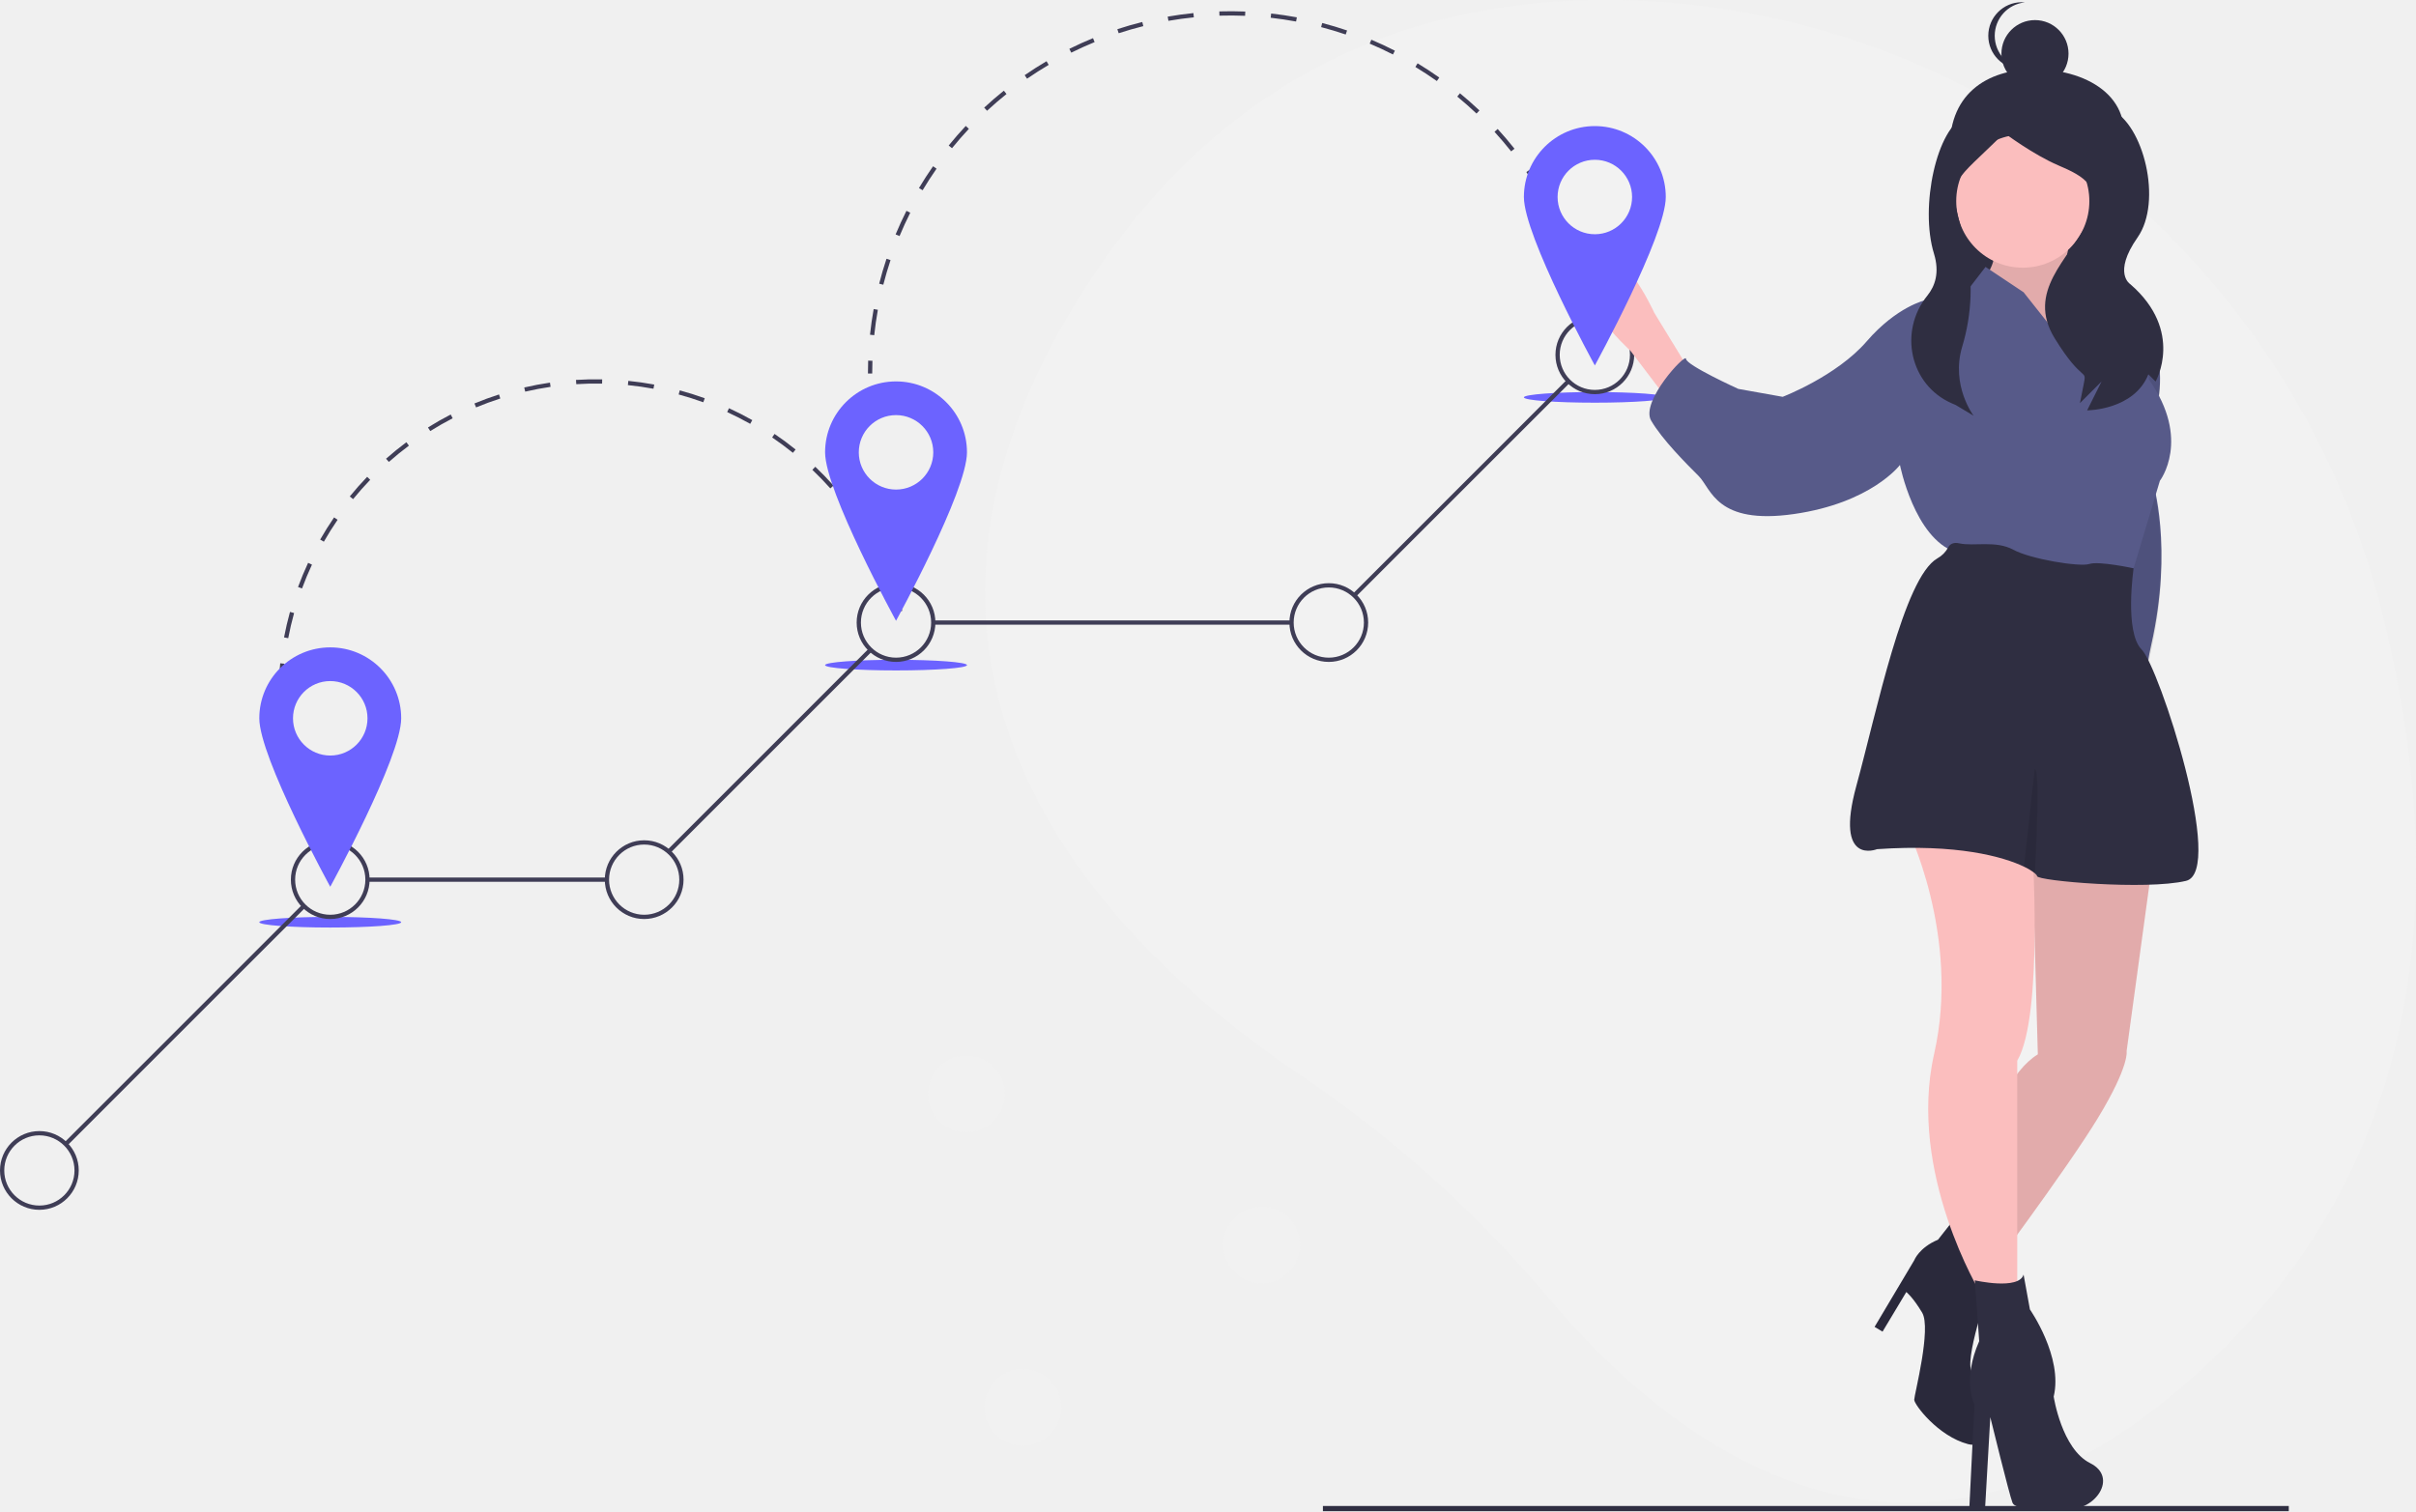
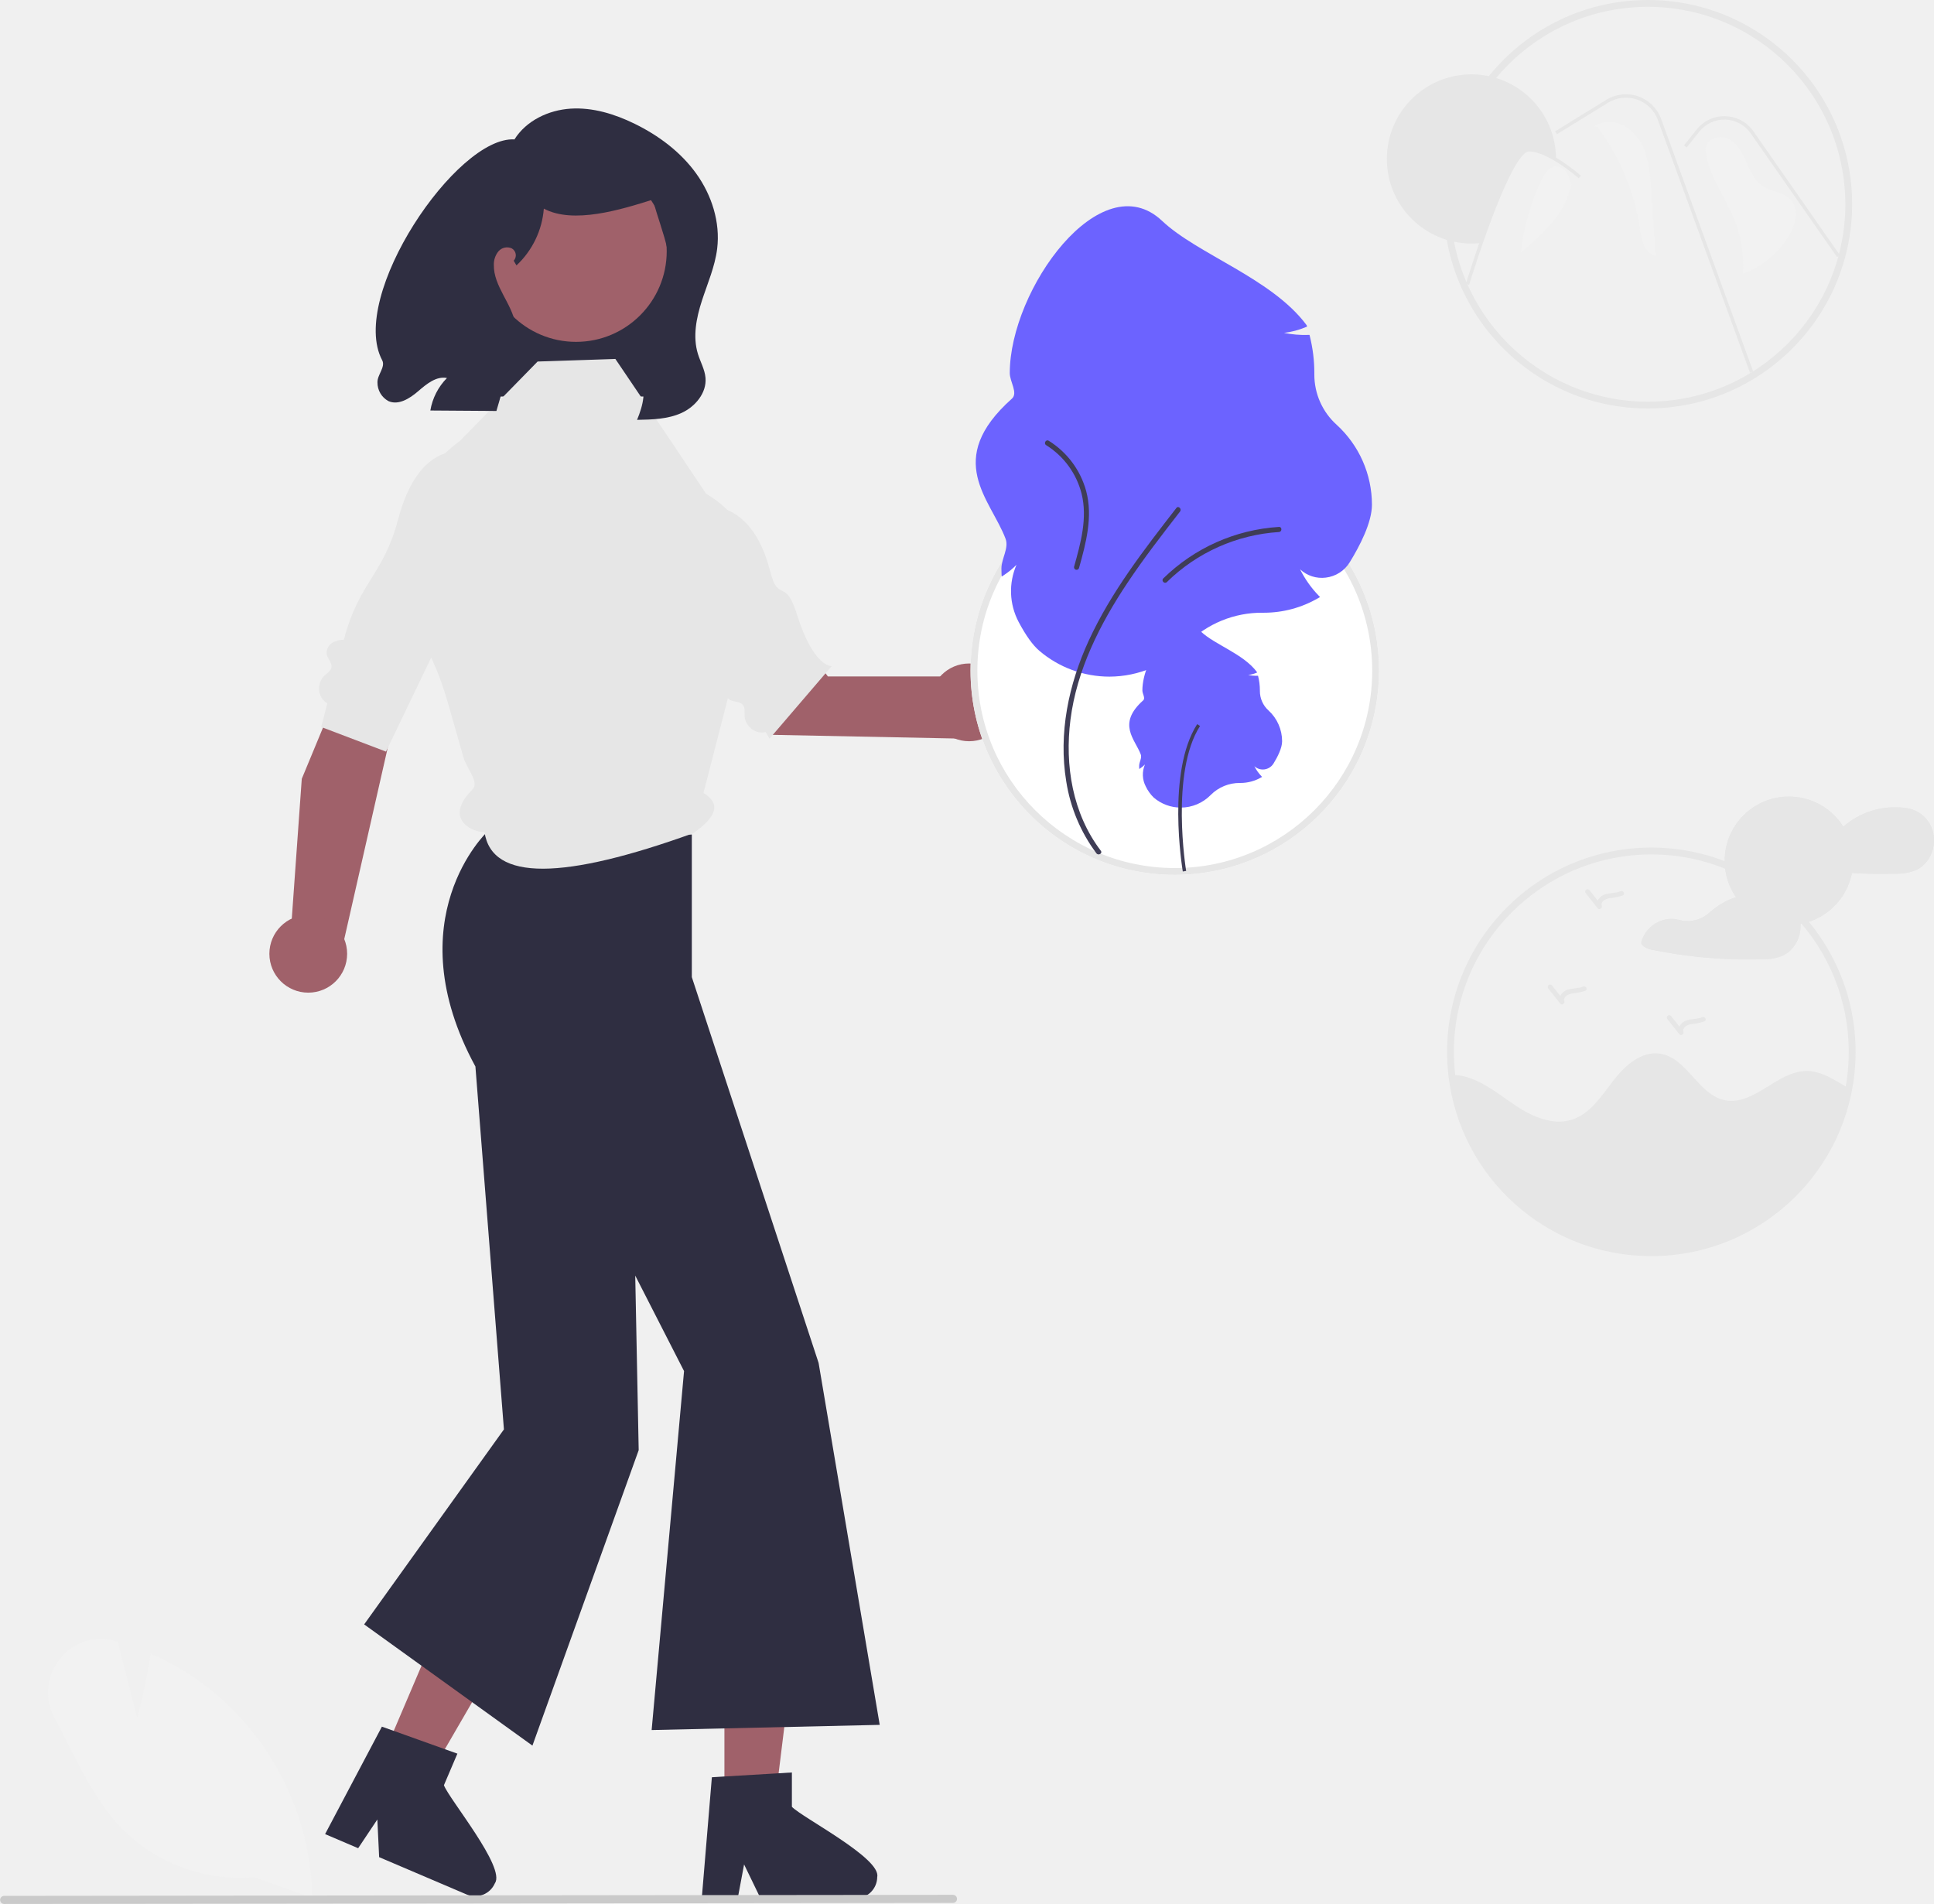
- <svg xmlns="http://www.w3.org/2000/svg" id="fd01fc53-8d1b-486a-a481-e11f41af06c1" data-name="Layer 1" width="1134.447" height="709.784" viewBox="0 0 1134.447 709.784">
-   <path d="M1151.038,381.836c-41.627-163.686-185.461-281.845-354.29-286.584C707.493,92.747,613.571,122.349,545.189,225.937c-122.24,185.175,7.512,313.137,97.971,373.941A566.027,566.027,0,0,1,760.156,705.034c61.102,72.508,178.649,162.609,318.643,21.434C1180.266,624.144,1178.766,490.867,1151.038,381.836Z" transform="translate(-32.77655 -95.10809)" fill="#f2f2f2" />
-   <path d="M189.016,505.934c-1.122-1.661-2.224-3.366-3.277-5.068l1.701-1.053c1.039,1.681,2.127,3.363,3.233,5.002Z" transform="translate(-32.77655 -95.10809)" fill="#3f3d56" />
-   <path d="M179.709,490.147c-1.855-3.641-3.579-7.401-5.124-11.178l1.851-.758c1.525,3.726,3.226,7.437,5.056,11.028ZM170.405,467.404c-1.227-3.894-2.306-7.888-3.207-11.871l1.951-.441c.888,3.93,1.952,7.87,3.163,11.71Zm-5.418-23.966c-.567-4.036-.973-8.152-1.208-12.234l1.997-.115c.231,4.028.633,8.089,1.192,12.071Zm.583-24.48-1.999-.047c.096-4.088.362-8.215.789-12.266l1.989.21C165.927,410.853,165.665,414.924,165.57,418.958Zm2.547-24.1-1.965-.373c.762-4.011,1.701-8.039,2.791-11.972l1.928.534C169.795,386.928,168.868,390.901,168.117,394.858Zm6.478-23.353-1.876-.692c1.414-3.831,3.007-7.651,4.735-11.354l1.812.846C177.561,363.958,175.989,367.726,174.594,371.505Zm273.904-6.182c-1.563-3.708-3.303-7.398-5.171-10.971l1.772-.927c1.894,3.621,3.657,7.362,5.242,11.12ZM184.848,349.529l-1.736-.992c2.025-3.543,4.225-7.047,6.538-10.417L191.298,339.252C189.016,342.576,186.846,346.034,184.848,349.529Zm252.42-5.684c-2.154-3.402-4.477-6.757-6.904-9.973l1.597-1.205c2.46,3.259,4.814,6.66,6.997,10.108ZM198.571,329.541l-1.551-1.264c2.58-3.166,5.322-6.262,8.152-9.205l1.441,1.386C203.822,323.361,201.116,326.417,198.571,329.541Zm224.095-5.042c-2.683-3.007-5.522-5.938-8.441-8.714l1.378-1.449c2.958,2.813,5.836,5.784,8.555,8.831ZM215.372,312.064l-1.323-1.499c3.06-2.701,6.271-5.309,9.542-7.751l1.196,1.603C221.559,306.826,218.391,309.399,215.372,312.064Zm189.728-4.273c-3.137-2.528-6.418-4.958-9.75-7.219l1.123-1.655c3.378,2.293,6.703,4.754,9.882,7.317ZM234.795,297.568l-1.061-1.695c3.463-2.166,7.056-4.212,10.679-6.083l.917,1.777C241.756,293.413,238.211,295.432,234.795,297.568Zm150.244-3.391c-3.514-1.983-7.148-3.841-10.803-5.522l.836-1.817c3.705,1.705,7.389,3.588,10.95,5.597ZM256.323,286.458l-.768-1.847c3.769-1.565,7.648-2.992,11.531-4.239l.611,1.904C263.868,283.507,260.041,284.914,256.323,286.458Zm106.688-2.413c-3.785-1.374-7.677-2.606-11.566-3.663l.524-1.93c3.942,1.07,7.887,2.319,11.725,3.712Zm-83.624-4.995-.451-1.948c3.972-.921,8.036-1.687,12.08-2.278l.289,1.979C287.317,277.387,283.307,278.143,279.388,279.051Zm60.227-1.358c-3.953-.729-7.994-1.302-12.009-1.703l.199-1.99c4.07.407,8.166.988,12.172,1.727Zm-36.248-2.146-.126-1.996c4.068-.257,8.215-.348,12.291-.274l-.036,2C311.472,275.202,307.382,275.293,303.368,275.546Z" transform="translate(-32.77655 -95.10809)" fill="#3f3d56" />
-   <path d="M454.522,382.532c-.536-1.903-1.118-3.822-1.73-5.702l1.901-.62c.621,1.906,1.211,3.851,1.754,5.78Z" transform="translate(-32.77655 -95.10809)" fill="#3f3d56" />
-   <path d="M442.327,270.531h-2c0-2.001.035-4.032.105-6.035l1.999.069C442.362,266.546,442.327,268.553,442.327,270.531Z" transform="translate(-32.77655 -95.10809)" fill="#3f3d56" />
-   <path d="M443.279,252.539l-1.989-.212c.429-4.028,1.008-8.088,1.723-12.069l1.969.354C444.275,244.545,443.702,248.559,443.279,252.539Zm4.258-23.701-1.938-.494c1.001-3.925,2.158-7.861,3.438-11.698l1.897.633C449.669,221.071,448.526,224.959,447.536,228.838ZM766.499,207.737c-1.495-3.711-3.145-7.415-4.902-11.005l1.797-.879c1.778,3.634,3.447,7.381,4.961,11.137Zm-311.337-1.753-1.847-.769c1.555-3.737,3.268-7.468,5.091-11.089l1.786.899C458.391,198.605,456.698,202.291,455.162,205.984ZM755.915,186.106c-2.011-3.456-4.173-6.885-6.428-10.192l1.652-1.127c2.282,3.346,4.47,6.816,6.504,10.313Zm-289.918-1.647L464.28,183.434c2.073-3.473,4.302-6.919,6.624-10.243l1.64,1.146C470.248,177.621,468.046,181.027,465.997,184.459Zm276.35-18.252c-2.487-3.139-5.116-6.226-7.814-9.174l1.475-1.351c2.73,2.983,5.392,6.106,7.908,9.282ZM479.796,164.709l-1.554-1.26c2.551-3.146,5.247-6.239,8.013-9.192l1.46,1.367C484.982,158.543,482.317,161.6,479.796,164.709Zm246.288-16.27c-2.907-2.753-5.948-5.435-9.04-7.971l1.268-1.546c3.129,2.566,6.206,5.28,9.147,8.065Zm-229.823-1.312-1.359-1.468c2.97-2.75,6.077-5.428,9.235-7.959l1.251,1.561C502.266,141.763,499.195,144.41,496.261,147.127Zm211.198-13.966c-3.268-2.312-6.659-4.533-10.082-6.604l1.035-1.711c3.463,2.095,6.896,4.343,10.201,6.682Zm-192.409-1.096-1.137-1.646c3.33-2.299,6.785-4.506,10.271-6.562l1.016,1.723C521.756,127.612,518.341,129.794,515.05,132.065Zm171.797-11.372c-3.565-1.821-7.24-3.534-10.924-5.092l.779-1.842c3.728,1.576,7.446,3.31,11.055,5.153Zm-151.06-.853-.89-1.791c3.623-1.799,7.357-3.489,11.1-5.022l.759,1.851C543.059,116.394,539.368,118.063,535.788,119.841Zm128.873-8.531c-3.783-1.288-7.667-2.455-11.543-3.468l.506-1.935c3.923,1.025,7.854,2.206,11.682,3.509Zm-106.609-.592-.623-1.9c3.844-1.26,7.785-2.396,11.715-3.377l.484,1.94C565.745,108.351,561.85,109.473,558.052,110.718Zm83.306-5.501c-3.933-.73-7.942-1.326-11.918-1.772l.223-1.987c4.023.452,8.081,1.055,12.061,1.793Zm-59.942-.329-.343-1.971c3.984-.694,8.047-1.252,12.078-1.66l.201,1.99C589.369,103.65,585.353,104.202,581.416,104.888Zm36.009-2.36c-4.005-.163-8.076-.184-12.051-.065l-.061-1.999c4.022-.12,8.141-.099,12.193.066Z" transform="translate(-32.77655 -95.10809)" fill="#3f3d56" />
-   <path d="M772.35,224.899c-.535-1.903-1.113-3.825-1.717-5.712l1.904-.609c.611,1.909,1.196,3.854,1.738,5.779Z" transform="translate(-32.77655 -95.10809)" fill="#3f3d56" />
-   <ellipse cx="155.07" cy="433.15" rx="33.312" ry="2.498" fill="#6c63ff" />
-   <ellipse cx="420.737" cy="312.393" rx="33.312" ry="2.498" fill="#6c63ff" />
-   <ellipse cx="748.864" cy="186.638" rx="33.312" ry="2.498" fill="#6c63ff" />
-   <rect x="648.233" y="323.336" width="141.662" height="2" transform="translate(-51.508 508.3426) rotate(-45)" fill="#3f3d56" />
-   <rect x="438.226" y="291.405" width="168.228" height="2" fill="#3f3d56" />
-   <rect x="327.427" y="446.901" width="133.065" height="2" transform="translate(-234.1019 314.6503) rotate(-45)" fill="#3f3d56" />
-   <rect x="172.559" y="412.163" width="112.43" height="2" fill="#3f3d56" />
-   <rect x="40.619" y="575.499" width="157.999" height="2" transform="translate(-405.387 158.3279) rotate(-45)" fill="#3f3d56" />
-   <path d="M187.847,526.76A18.489,18.489,0,1,1,206.336,508.271,18.51,18.51,0,0,1,187.847,526.76Zm0-34.979A16.489,16.489,0,1,0,204.336,508.271,16.508,16.508,0,0,0,187.847,491.782Z" transform="translate(-32.77655 -95.10809)" fill="#3f3d56" />
-   <path d="M335.254,526.76A18.489,18.489,0,1,1,353.743,508.271,18.51,18.51,0,0,1,335.254,526.76Zm0-34.979A16.489,16.489,0,1,0,351.743,508.271,16.508,16.508,0,0,0,335.254,491.782Z" transform="translate(-32.77655 -95.10809)" fill="#3f3d56" />
-   <path d="M453.513,406.002a18.489,18.489,0,1,1,18.489-18.489A18.51,18.51,0,0,1,453.513,406.002Zm0-34.978a16.489,16.489,0,1,0,16.489,16.489A16.508,16.508,0,0,0,453.513,371.024Z" transform="translate(-32.77655 -95.10809)" fill="#3f3d56" />
-   <path d="M656.719,406.002a18.489,18.489,0,1,1,18.489-18.489A18.51,18.51,0,0,1,656.719,406.002Zm0-34.978a16.489,16.489,0,1,0,16.489,16.489A16.507,16.507,0,0,0,656.719,371.024Z" transform="translate(-32.77655 -95.10809)" fill="#3f3d56" />
-   <path d="M781.641,280.248a18.489,18.489,0,1,1,18.489-18.489A18.51,18.51,0,0,1,781.641,280.248Zm0-34.978a16.489,16.489,0,1,0,16.489,16.489A16.508,16.508,0,0,0,781.641,245.27Z" transform="translate(-32.77655 -95.10809)" fill="#3f3d56" />
-   <path d="M51.266,663.341a18.489,18.489,0,1,1,18.489-18.489A18.51,18.51,0,0,1,51.266,663.341Zm0-34.979a16.489,16.489,0,1,0,16.489,16.489A16.508,16.508,0,0,0,51.266,628.363Z" transform="translate(-32.77655 -95.10809)" fill="#3f3d56" />
-   <path d="M187.847,399.173a33.312,33.312,0,0,0-33.312,33.312c0,18.398,33.312,79.117,33.312,79.117s33.312-60.719,33.312-79.117A33.312,33.312,0,0,0,187.847,399.173Zm0,50.801a17.489,17.489,0,1,1,17.489-17.489A17.489,17.489,0,0,1,187.847,449.974Z" transform="translate(-32.77655 -95.10809)" fill="#6c63ff" />
-   <path d="M453.513,274.251A33.312,33.312,0,0,0,420.201,307.564c0,18.398,33.312,79.117,33.312,79.117s33.312-60.719,33.312-79.117A33.312,33.312,0,0,0,453.513,274.251Zm0,50.801a17.489,17.489,0,1,1,17.489-17.489A17.489,17.489,0,0,1,453.513,325.053Z" transform="translate(-32.77655 -95.10809)" fill="#6c63ff" />
-   <rect x="621.177" y="707.341" width="453.535" height="2.443" fill="#2f2e41" />
-   <path d="M1028.209,167.54c-7.051,20.876-17.862,39.897-39.897,39.897s-38.655-17.897-39.897-39.897c-1.586-28.111,17.354-40.013,39.897-39.897C1014.943,127.781,1036.577,142.766,1028.209,167.54Z" transform="translate(-32.77655 -95.10809)" fill="#2f2e41" />
-   <rect x="915.64" y="69.282" width="78.743" height="99.741" fill="#2f2e41" />
-   <path d="M1029.472,238.698h6.698s16.372,20.837,8.93,49.116-1.488,33.488-1.488,33.488,9.688,30.624-.73,76.763,9.661,58.678,9.661,58.678l-18.604-37.209-10.418-98.232Z" transform="translate(-32.77655 -95.10809)" fill="#575a89" />
-   <path d="M1029.472,241.146h6.698s16.372,20.837,8.93,49.116-1.488,33.488-1.488,33.488,9.688,30.624-.73,76.763,9.661,58.678,9.661,58.678l-18.604-37.209-10.418-98.232Z" transform="translate(-32.77655 -95.10809)" opacity="0.1" />
-   <path d="M1006.03,202.605s-5.953,23.814-2.977,23.814,13.395,12.651,13.395,12.651l6.698,24.558-5.209,17.86-17.86-3.721-22.325-24.558-6.698-6.698-5.953-21.581s7.442-8.93,2.233-16.372S1006.03,202.605,1006.03,202.605Z" transform="translate(-32.77655 -95.10809)" fill="#fbbebe" />
-   <path d="M1006.03,202.605s-5.953,23.814-2.977,23.814,13.395,12.651,13.395,12.651l6.698,24.558-5.209,17.86-17.86-3.721-22.325-24.558-6.698-6.698-5.953-21.581s7.442-8.93,2.233-16.372S1006.03,202.605,1006.03,202.605Z" transform="translate(-32.77655 -95.10809)" opacity="0.1" />
-   <path d="M825.939,268.837,809.567,242.047s-17.673-39.102-30.324-24.963,19.161,42.823,19.161,42.823l16.372,21.581Z" transform="translate(-32.77655 -95.10809)" fill="#fbbebe" />
-   <path d="M1043.239,501.765,1031.332,588.834s1.488,6.698-13.395,31.256-55.069,78.139-55.069,78.139l-11.907-22.325s14.139-70.697,38.697-85.581l-2.977-107.162Z" transform="translate(-32.77655 -95.10809)" fill="#fbbebe" />
-   <path d="M1043.239,501.765,1031.332,588.834s1.488,6.698-13.395,31.256-55.069,78.139-55.069,78.139l-11.907-22.325s14.139-70.697,38.697-85.581l-2.977-107.162Z" transform="translate(-32.77655 -95.10809)" opacity="0.1" />
-   <path d="M950.961,666.973l16.372,31.256s-13.395,37.953-8.186,41.674,11.907,37.209-2.233,33.488-25.302-18.604-25.302-20.837,8.186-33.488,3.721-40.93-7.442-9.674-7.442-9.674l-11.163,18.604-3.721-2.233,18.604-31.256s2.233-5.953,11.163-9.674Z" transform="translate(-32.77655 -95.10809)" fill="#2f2e41" />
-   <path d="M950.961,666.973l16.372,31.256s-13.395,37.953-8.186,41.674,11.907,37.209-2.233,33.488-25.302-18.604-25.302-20.837,8.186-33.488,3.721-40.93-7.442-9.674-7.442-9.674l-11.163,18.604-3.721-2.233,18.604-31.256s2.233-5.953,11.163-9.674Z" transform="translate(-32.77655 -95.10809)" opacity="0.1" />
-   <path d="M986.855,489.412s5.78,82.306-6.871,103.887V700.461l-17.116,2.233s-34.565-56.734-21.914-112.547-13.062-106.985-13.062-106.985Z" transform="translate(-32.77655 -95.10809)" fill="#fbbebe" />
-   <circle cx="949.812" cy="94.474" r="31.256" fill="#fbbebe" />
-   <path d="M1014.216,271.814l-31.256-39.441-17.86-11.907L957.658,230.14l-20.837,5.953s-13.395,2.977-27.535,19.349-39.441,26.046-39.441,26.046l-20.837-3.721s-24.558-11.163-24.558-14.139-21.581,20.093-16.372,29.023,16.372,20.093,22.325,26.046,8.186,23.07,44.651,17.86,49.86-23.07,49.86-23.07,6.698,34.232,26.046,40.93,82.604,11.163,82.604,11.163l13.395-44.651s14.884-19.349-5.209-47.627c0,0-.386-15.816-2.546-26.34-.84-4.093-1.949-7.386-3.408-8.637-5.209-4.465-32.744-11.907-32.744-11.907s4.465,14.884,6.698,15.628S1017.193,268.093,1014.216,271.814Z" transform="translate(-32.77655 -95.10809)" fill="#575a89" />
-   <path d="M914.124,493.951c37.477-2.605,59.296,3.535,69.03,8.216a24.676,24.676,0,0,1,5.075,3.081c.714.603,1.057,1.072,1.057,1.354,0,2.233,51.348,6.698,69.953,2.233s-12.651-100.464-20.837-108.65-3.773-38.147-3.773-38.147-16.32-3.527-20.785-2.039-27.535-2.233-35.721-6.698-18.604-1.488-25.302-2.977c-2.992-.662-4.502.454-5.254,1.898a12.868,12.868,0,0,1-5.09,5.142c-15.799,9.101-28.48,72.029-38.028,106.819C894.031,502.137,914.124,493.951,914.124,493.951Z" transform="translate(-32.77655 -95.10809)" fill="#2f2e41" />
-   <path d="M982.961,693.763l2.977,16.372S1001.565,732.461,997.1,751.065c0,0,3.721,24.558,17.116,31.256s2.233,22.325-10.418,21.581-24.558.744-26.046-2.977-10.418-40.186-10.418-40.186l-2.443,42.671-7.442.744,2.443-49.369s-5.953-11.163,2.233-29.767l-2.066-28.558S980.728,701.205,982.961,693.763Z" transform="translate(-32.77655 -95.10809)" fill="#2f2e41" />
-   <path d="M983.154,502.167a24.676,24.676,0,0,1,5.075,3.081c.394-7.032,2.671-49.562-.06-48.878Z" transform="translate(-32.77655 -95.10809)" opacity="0.1" />
-   <path d="M969.649,146.542s-.346-1.927-13.884,3.15S934.113,192.231,940.882,214.23c2.728,8.865.509,15.257-3.113,19.73-13.591,16.783-8.241,41.99,11.556,50.621q.838.365,1.711.722l8.461,5.077s-10.786-14.192-5.388-32.346a93.079,93.079,0,0,0,1.68-47.65c-.619-2.659-1.323-5.399-2.122-8.196C946.897,178.496,950.189,181.232,973.88,157.541c0,0,13.538,10.153,25.383,15.23s21.999,10.153,13.538,27.075-28.768,32.152-15.23,54.151,15.23,13.538,13.538,21.999h0l-1.692,8.461,10.153-10.153-6.769,13.538s21.999,0,28.768-16.922l3.384,3.384s13.538-23.691-11.845-45.69c0,0-8.461-5.077,3.384-21.999s2.748-53.305-12.482-60.073S969.649,146.542,969.649,146.542Z" transform="translate(-32.77655 -95.10809)" fill="#2f2e41" />
-   <circle cx="955.536" cy="25.186" r="15.749" fill="#2f2e41" />
-   <path d="M969.414,111.895a15.749,15.749,0,0,1,14.174-15.669c-.518-.051-1.043-.08-1.575-.08a15.749,15.749,0,0,0,0,31.497c.532,0,1.057-.028,1.575-.08A15.749,15.749,0,0,1,969.414,111.895Z" transform="translate(-32.77655 -95.10809)" fill="#2f2e41" />
-   <path d="M781.641,154.326a33.312,33.312,0,0,0-33.312,33.312c0,18.398,33.312,79.117,33.312,79.117s33.312-60.719,33.312-79.117A33.312,33.312,0,0,0,781.641,154.326Zm0,50.801a17.489,17.489,0,1,1,17.489-17.489A17.489,17.489,0,0,1,781.641,205.128Z" transform="translate(-32.77655 -95.10809)" fill="#6c63ff" />
-   <circle cx="480.32" cy="661.023" r="18.025" fill="#f1f1f1" />
-   <circle cx="592.467" cy="584.778" r="18.025" fill="#f1f1f1" />
-   <circle cx="453.779" cy="513.784" r="18.025" fill="#f1f1f1" />
+ <svg xmlns="http://www.w3.org/2000/svg" id="f566a638-baf4-4eec-b0d4-3e1ad710df1a" data-name="Layer 1" width="568.189" height="559.319" viewBox="0 0 568.189 559.319">
+   <polygon points="212.827 529.429 227.7 529.428 234.775 472.058 212.824 472.059 212.827 529.429" fill="#a0616a" />
+   <path d="M548.555,701.108v-10.083l-3.91.239-15.917.943-3.684.226L522.228,726.203l-.151,1.81h10.561l.34-1.798,1.534-8.172,3.96,8.172.868,1.798h27.999a6.326,6.326,0,0,0,6.286-6.299C574.807,716.195,551.522,704.264,548.555,701.108Z" transform="translate(-315.9055 -170.3406)" fill="#2f2e41" />
+   <polygon points="112.711 515.423 126.392 521.256 155.407 471.262 135.215 462.651 112.711 515.423" fill="#a0616a" />
+   <path d="M446.325,694.771l3.956-9.275-3.69-1.314-15.011-5.377-3.477-1.237-15.839,29.958-.849,1.606,9.714,4.143,1.018-1.521,4.617-6.915.437,9.071.093,1.994,25.755,10.984a6.326,6.326,0,0,0,8.254-3.328C464.553,718.948,447.816,698.838,446.325,694.771Z" transform="translate(-315.9055 -170.3406)" fill="#2f2e41" />
+   <rect x="142.337" y="49.479" width="56.344" height="67.004" fill="#2f2e41" />
+   <path d="M519.155,415.501l-60.151-.761s-27.03,25.507-3.426,68.907l8.375,106.597-41.065,57.287,49.44,35.605,31.218-86.8-1.016-51.275,14.341,28.052L507.353,678.565l67.004-1.523L556.403,570.72,519.155,457.378Z" transform="translate(-315.9055 -170.3406)" fill="#2f2e41" />
+   <polygon points="232.416 184.248 243.223 198.714 277.486 198.714 282.816 216.988 225.75 215.846 216.574 185.77 232.416 184.248" fill="#a0616a" />
+   <polygon points="101.602 197.572 88.658 228.79 85.612 271.428 100.84 277.181 117.642 203.229 101.602 197.572" fill="#a0616a" />
+   <path d="M496.693,275.783l-22.842.761L450.958,299.936S425.502,317.279,433.878,344.69c3.996,13.078,8.549,14.333,13.811,32.772,1.534,5.376,2.999,10.53,4.323,15.2.994,3.505,4.806,7.493,2.712,9.584-9.075,9.063.791,12.844,3.519,12.494,2.125,14.646,23.528,14.002,61.293.381,7.024-4.833,8.157-8.794,3.046-11.831l2.115-8.213,12.798-49.706s3.447-19.825-14.152-29.994L513.029,299.936Z" transform="translate(-315.9055 -170.3406)" fill="#e6e6e6" />
+   <path d="M432.844,322.99c-4.282,16.264-11.515,18.376-15.908,35.263a7.682,7.682,0,0,0-2.898.641,3.54,3.54,0,0,0-2.167,3.599c.272,1.396,1.677,2.559,1.392,3.953-.214,1.049-1.281,1.646-2.057,2.383a5.344,5.344,0,0,0-.914,6.357,5.05,5.05,0,0,0,1.781,1.778c-1.129,4.348-1.8,6.937-1.8,6.937l19.035,7.233,30.075-62.519,1.523-23.139S440.862,292.534,432.844,322.99Z" transform="translate(-315.9055 -170.3406)" fill="#e6e6e6" />
+   <path d="M560.271,366.009s-5.322.553-10.243-15.234c-3.415-10.955-5.481-3.2-7.84-12.557-5.758-22.842-20.939-19.035-20.939-19.035l-7.804,20.558L530.869,368.782a8.685,8.685,0,0,0-1.847,3.13,3.54,3.54,0,0,0,1.285,4c1.23.714,3.03.421,3.893,1.552.649.851.397,2.048.441,3.117a5.344,5.344,0,0,0,4.186,4.871,4.945,4.945,0,0,0,2.013-.05l1.156,1.926Z" transform="translate(-315.9055 -170.3406)" fill="#e6e6e6" />
+   <circle cx="284.719" cy="206.328" r="11.421" fill="#a0616a" />
+   <circle cx="90.562" cy="280.184" r="11.421" fill="#a0616a" />
+   <circle cx="169.238" cy="73.79" r="26.637" fill="#a0616a" />
+   <path d="M466.832,246.929a2.341,2.341,0,0,0-.58-3.627,3.347,3.347,0,0,0-3.91.874,6.042,6.042,0,0,0-1.35,4.003c-.094,6.217,5.26,11.247,6.335,17.372.688,3.919-.438,7.904-1.553,11.723l-4.028,13.795-19.41-.136a17.738,17.738,0,0,1,4.882-9.545c-3.173-.62-6.041,1.795-8.49,3.905s-5.749,4.193-8.702,2.877a6.163,6.163,0,0,1-3.225-5.483c-.085-2.233,2.436-4.545,1.386-6.518-9.999-18.781,21.85-65.907,38.865-64.877,3.456-5.522,10.004-8.625,16.505-9.036s12.954,1.58,18.805,4.445c7.028,3.441,13.502,8.257,18.074,14.608s7.12,14.323,6.164,22.09c-.651,5.28-2.842,10.224-4.484,15.285s-2.737,10.58-1.159,15.66c.729,2.348,2.018,4.559,2.221,7.009.368,4.421-3.016,8.464-7.054,10.3s-8.618,1.946-13.054,2.025c1.678-4.078,3.183-9.263.157-12.471-2.157-2.287,1.653-7.957-.137-10.542-1.286-1.857,2.261-5.356,3.122-7.444a36.658,36.658,0,0,1,3.807-6.091c5.81-8.486.178-18.186-2.284-28.172-9.338,2.957-23.439,7.316-32.058,2.662a25.553,25.553,0,0,1-8.039,16.692" transform="translate(-315.9055 -170.3406)" fill="#2f2e41" />
+   <path d="M661.046,427.341a60,60,0,1,1,60-60A60.068,60.068,0,0,1,661.046,427.341Z" transform="translate(-315.9055 -170.3406)" fill="#fff" />
+   <path d="M661.046,427.341a60,60,0,1,1,60-60A60.068,60.068,0,0,1,661.046,427.341Zm0-118a58,58,0,1,0,58,58A58.066,58.066,0,0,0,661.046,309.341Z" transform="translate(-315.9055 -170.3406)" fill="#e6e6e6" />
+   <path d="M641.858,369.113a31.743,31.743,0,0,1-20.631-7.618c-1.918-1.642-3.962-4.496-6.074-8.483a19.399,19.399,0,0,1-.615-16.748,22.261,22.261,0,0,1-3.676,3.015l-.672.447-.039-.806c-.025-.524-.038-1.047-.038-1.553,0-2.982,2.256-6.009,1.215-8.766-4.385-11.619-18.292-23.166,1.864-41.148,1.865-1.663-.626-4.989-.626-7.506,0-24.665,26.799-61.664,44.74-44.731,10.472,9.884,32.29,16.905,42.476,30.654l.135.407-.398.161a23.976,23.976,0,0,1-6.37,1.694,30.377,30.377,0,0,0,7.103.595l.37-.013.09.359a44.935,44.935,0,0,1,1.334,10.874l-.002.396a19.813,19.813,0,0,0,6.545,14.773,31.817,31.817,0,0,1,10.38,23.478c0,5.229-3.554,12.093-6.535,16.93a9.573,9.573,0,0,1-7.028,4.501,9.349,9.349,0,0,1-7.545-2.437,30.918,30.918,0,0,0,5.452,7.719l.407.419-.505.294a31.72,31.72,0,0,1-15.991,4.318l-.329-.001a30.965,30.965,0,0,0-22.214,9.067A31.985,31.985,0,0,1,641.858,369.113Z" transform="translate(-315.9055 -170.3406)" fill="#6c63ff" />
+   <path d="M662.825,407.583a12.247,12.247,0,0,1-7.96-2.939,11.442,11.442,0,0,1-2.343-3.273,7.485,7.485,0,0,1-.237-6.461,8.588,8.588,0,0,1-1.418,1.163l-.259.173-.015-.311c-.01-.202-.015-.404-.015-.599,0-1.151.87-2.318.469-3.382-1.692-4.483-7.057-8.938.719-15.875.719-.642-.242-1.925-.242-2.896,0-9.516,10.34-23.791,17.261-17.258,4.04,3.813,12.458,6.522,16.388,11.827l.052.157-.153.062a9.25,9.25,0,0,1-2.458.654,11.72,11.72,0,0,0,2.741.23l.143-.005.035.139a17.337,17.337,0,0,1,.515,4.195l-.001.153a7.644,7.644,0,0,0,2.525,5.7,12.275,12.275,0,0,1,4.005,9.058c0,2.017-1.371,4.665-2.521,6.532a3.693,3.693,0,0,1-2.711,1.737,3.607,3.607,0,0,1-2.911-.94,11.928,11.928,0,0,0,2.104,2.978l.157.162-.195.114a12.238,12.238,0,0,1-6.169,1.666l-.127-0a11.947,11.947,0,0,0-8.57,3.498A12.34,12.34,0,0,1,662.825,407.583Z" transform="translate(-315.9055 -170.3406)" fill="#6c63ff" />
+   <path d="M663.399,426.355c-.199-1.189-4.774-29.284,4.227-43.285l.841.541c-8.791,13.675-4.13,42.291-4.082,42.578Z" transform="translate(-315.9055 -170.3406)" fill="#3f3d56" />
+   <path d="M639.318,420.262c-8.325-10.941-10.624-25.103-8.92-38.512,1.861-14.635,8.645-28.04,16.735-40.183,4.813-7.225,10.129-14.097,15.45-20.951.585-.753-.469-1.823-1.061-1.061-9.538,12.285-19.207,24.733-25.742,38.942-5.934,12.902-8.954,27.265-6.619,41.418a47.53,47.53,0,0,0,8.862,21.104c.577.758,1.88.012,1.295-.757Z" transform="translate(-315.9055 -170.3406)" fill="#3f3d56" />
+   <path d="M623.258,301.114a23.658,23.658,0,0,1,10.407,14.265c1.789,7.166-.273,14.54-2.206,21.447a.751.751,0,0,0,1.446.399c2.042-7.297,4.127-15.069,2.111-22.614a25.217,25.217,0,0,0-11.001-14.792c-.822-.511-1.576.786-.757,1.295Z" transform="translate(-315.9055 -170.3406)" fill="#3f3d56" />
+   <path d="M691.642,325.13a53.234,53.234,0,0,0-33.979,15.135c-.689.679.372,1.739,1.061,1.061a51.634,51.634,0,0,1,32.918-14.695c.959-.058.966-1.559,0-1.5Z" transform="translate(-315.9055 -170.3406)" fill="#3f3d56" />
+   <path d="M859.076,490.051a59.011,59.011,0,0,1-116.65-3.95,15.165,15.165,0,0,1,3.4.39c5.74,1.33,10.41,5.34,15.31,8.61,4.91,3.27,10.95,5.94,16.57,4.15,5.36-1.7,8.67-6.89,12.08-11.35,3.42-4.47,8.34-8.91,13.89-8.03,7.85,1.24,11.17,12.06,18.94,13.67,8.61,1.79,15.54-8.78,24.33-8.59,3.58.08,6.84,1.96,9.92,3.79C857.606,489.181,858.336,489.621,859.076,490.051Z" transform="translate(-315.9055 -170.3406)" fill="#e6e6e6" />
+   <path d="M801.046,539.341a59.946,59.946,0,0,1-59.614-53.126,61.667,61.667,0,0,1-.386-6.874,60.006,60.006,0,1,1,60,60Zm0-118a58.066,58.066,0,0,0-58,58,59.6,59.6,0,0,0,.374,6.648A58.004,58.004,0,1,0,801.046,421.341Z" transform="translate(-315.9055 -170.3406)" fill="#e6e6e6" />
+   <circle cx="525.555" cy="252.861" r="18.861" fill="#e6e6e6" />
+   <path d="M883.673,414.271a9.349,9.349,0,0,0-7.89-6.562.763.763,0,0,0-.127,0,1.002,1.002,0,0,0-.155-.035,23.041,23.041,0,0,0-18.062,5.51l-.052.048a9.566,9.566,0,0,1-9.06,2.194,8.4,8.4,0,0,0-2.657-.292,9.313,9.313,0,0,0-8.335,6.718,1.078,1.078,0,0,0,.487,1.194,4.714,4.714,0,0,0,1.971,1.003c1.561.332,3.136.636,4.712.911q4.62.805,9.289,1.307,3.083.328,6.181.523c4.266.268,8.554.332,12.828.198a14.635,14.635,0,0,0,6.089-1.074,9.04,9.04,0,0,0,3.497-3.044A10.276,10.276,0,0,0,883.673,414.271Z" transform="translate(-315.9055 -170.3406)" fill="#e6e6e6" />
+   <path d="M844.871,441.749a9.643,9.643,0,0,0-.396-2.331,9.367,9.367,0,0,0-7.897-6.562.681.681,0,0,0-.12,0,1.333,1.333,0,0,0-.162-.035,23.447,23.447,0,0,0-10.377,1.067,21.416,21.416,0,0,0-7.733,4.486,9.562,9.562,0,0,1-9.06,2.199,8.425,8.425,0,0,0-2.661-.292,9.312,9.312,0,0,0-8.335,6.718,1.099,1.099,0,0,0,.487,1.194,4.756,4.756,0,0,0,1.971,1.003c1.568.332,3.136.636,4.719.911q4.62.805,9.282,1.307a137.859,137.859,0,0,0,19.016.72,14.655,14.655,0,0,0,6.089-1.074,9.02,9.02,0,0,0,3.49-3.044A10.076,10.076,0,0,0,844.871,441.749Z" transform="translate(-315.9055 -170.3406)" fill="#e6e6e6" />
+   <circle cx="525.555" cy="252.861" r="18.861" fill="#e6e6e6" />
+   <path d="M883.673,414.271a9.349,9.349,0,0,0-7.89-6.562.763.763,0,0,0-.127,0,1.002,1.002,0,0,0-.155-.035,23.041,23.041,0,0,0-18.062,5.51l-.052.048a9.566,9.566,0,0,1-9.06,2.194,8.4,8.4,0,0,0-2.657-.292,9.313,9.313,0,0,0-8.335,6.718,1.078,1.078,0,0,0,.487,1.194,4.714,4.714,0,0,0,1.971,1.003c1.561.332,3.136.636,4.712.911q4.62.805,9.289,1.307,3.083.328,6.181.523c4.266.268,8.554.332,12.828.198a14.635,14.635,0,0,0,6.089-1.074,9.04,9.04,0,0,0,3.497-3.044A10.276,10.276,0,0,0,883.673,414.271Z" transform="translate(-315.9055 -170.3406)" fill="#e6e6e6" />
+   <path d="M844.871,441.749a9.643,9.643,0,0,0-.396-2.331,9.367,9.367,0,0,0-7.897-6.562.681.681,0,0,0-.12,0,1.333,1.333,0,0,0-.162-.035,23.447,23.447,0,0,0-10.377,1.067,21.416,21.416,0,0,0-7.733,4.486,9.562,9.562,0,0,1-9.06,2.199,8.425,8.425,0,0,0-2.661-.292,9.312,9.312,0,0,0-8.335,6.718,1.099,1.099,0,0,0,.487,1.194,4.756,4.756,0,0,0,1.971,1.003c1.568.332,3.136.636,4.719.911q4.62.805,9.282,1.307a137.859,137.859,0,0,0,19.016.72,14.655,14.655,0,0,0,6.089-1.074,9.02,9.02,0,0,0,3.49-3.044A10.076,10.076,0,0,0,844.871,441.749Z" transform="translate(-315.9055 -170.3406)" fill="#e6e6e6" />
+   <path d="M780.96,460.161c-1.531.693-3.316.376-4.866,1.05a3.659,3.659,0,0,0-1.797,1.685l-2.484-3.132a.715.715,0,0,0-1.004,0,.727.727,0,0,0,0,1.004q1.75,2.207,3.5,4.413c.445.562,1.4-.046,1.187-.691-.436-1.318,1.07-2.053,2.109-2.27a18.47,18.47,0,0,0,4.072-.834C782.509,461.01,781.787,459.786,780.96,460.161Z" transform="translate(-315.9055 -170.3406)" fill="#e6e6e6" />
+   <path d="M815.96,469.161c-1.531.693-3.316.376-4.866,1.05a3.659,3.659,0,0,0-1.797,1.685l-2.484-3.132a.715.715,0,0,0-1.004,0,.727.727,0,0,0,0,1.004q1.75,2.207,3.5,4.413c.445.562,1.4-.046,1.187-.691-.436-1.318,1.07-2.053,2.109-2.27a18.47,18.47,0,0,0,4.072-.834C817.509,470.01,816.787,468.786,815.96,469.161Z" transform="translate(-315.9055 -170.3406)" fill="#e6e6e6" />
+   <path d="M791.96,432.161c-1.531.693-3.316.376-4.866,1.05a3.659,3.659,0,0,0-1.797,1.685l-2.484-3.132a.715.715,0,0,0-1.004,0,.727.727,0,0,0,0,1.004q1.75,2.207,3.5,4.413c.445.562,1.4-.046,1.187-.691-.436-1.318,1.07-2.053,2.109-2.27a18.47,18.47,0,0,0,4.072-.834C793.509,433.01,792.787,431.786,791.96,432.161Z" transform="translate(-315.9055 -170.3406)" fill="#e6e6e6" />
+   <path d="M800.046,290.341a60,60,0,1,1,60-60A60.068,60.068,0,0,1,800.046,290.341Zm0-118a58,58,0,1,0,58,58A58.066,58.066,0,0,0,800.046,172.341Z" transform="translate(-315.9055 -170.3406)" fill="#e6e6e6" />
+   <path d="M777.457,225.647a11.688,11.688,0,0,0-1.003-4.136,3.971,3.971,0,0,0-3.359-2.291c-2.069.032-3.431,2.116-4.318,3.985a67.244,67.244,0,0,0-6.054,21.286,71.303,71.303,0,0,0,9.434-9.072,23.897,23.897,0,0,0,5.478-11.724" transform="translate(-315.9055 -170.3406)" fill="#f2f2f2" />
+   <path d="M784.355,207.358c2.826-1.813,6.707-1.421,9.515.42a14.729,14.729,0,0,1,5.626,8.111,43.822,43.822,0,0,1,1.465,9.941l1.377,19.728a5.663,5.663,0,0,1-3.556-3.402,20.148,20.148,0,0,1-1.128-4.956,66.298,66.298,0,0,0-12.411-29.555" transform="translate(-315.9055 -170.3406)" fill="#f2f2f2" />
+   <path d="M817.022,213.794c.406-2.842,4.338-3.935,6.875-2.593s3.917,4.122,5.066,6.753,2.355,5.445,4.743,7.038c2.604,1.737,6.266,1.758,8.36,4.084,2.439,2.709,1.428,7.047-.396,10.203a26.283,26.283,0,0,1-13.74,11.472,35.411,35.411,0,0,0-2.377-15.642c-2.849-7.194-8.116-13.668-8.615-21.39" transform="translate(-315.9055 -170.3406)" fill="#f2f2f2" />
+   <path d="M773.046,217.031v.2c-2.62-1.57-5.56-2.89-8-2.89-2.52,0-6.1,6.98-9.41,15.07a59.259,59.259,0,0,0-3.89,9.42c-.34.97-.67,1.95-1.01,2.92a23.731,23.731,0,0,1-2.54.13,24.85,24.85,0,1,1,24.85-24.85Z" transform="translate(-315.9055 -170.3406)" fill="#e6e6e6" />
+   <path d="M747.515,254.026l-.957-.291c.041-.133,4.099-13.44,8.615-24.514,5.641-13.787,8.336-15.381,9.873-15.381,2.2,0,4.979.996,8.257,2.961a53.387,53.387,0,0,1,7.076,5.165l-.665.747a52.266,52.266,0,0,0-6.924-5.054c-3.077-1.845-5.755-2.819-7.743-2.819-1.086,0-3.693,1.917-8.947,14.759C751.6,240.629,747.555,253.893,747.515,254.026Z" transform="translate(-315.9055 -170.3406)" fill="#e6e6e6" />
+   <path d="M830.042,279.846l-27.052-74.225a10.015,10.015,0,0,0-14.658-5.1l-15.023,9.245-.524-.852,15.023-9.245a11.015,11.015,0,0,1,16.122,5.609l27.052,74.226Z" transform="translate(-315.9055 -170.3406)" fill="#e6e6e6" />
+   <path d="M855.608,245.845l-25.392-36.363a9.401,9.401,0,0,0-15.049-.49l-3.729,4.662-.781-.625,3.729-4.662a10.402,10.402,0,0,1,16.651.543l25.392,36.363Z" transform="translate(-315.9055 -170.3406)" fill="#e6e6e6" />
+   <path d="M390.599,721.762a48.675,48.675,0,0,1-39.259-14.645c-6.591-6.949-11.113-15.892-15.487-24.542-1.273-2.517-2.589-5.12-3.928-7.614a15.534,15.534,0,0,1,1.612-17.332,15.272,15.272,0,0,1,16.303-5.209l.638.184,5.744,22.414c.857-3.343,2.696-10.876,3.858-18.256l.098-.618.572.255a78.133,78.133,0,0,1,16.786,10.115A80.529,80.529,0,0,1,407.647,727.157l.015.697Z" transform="translate(-315.9055 -170.3406)" fill="#f2f2f2" />
+   <path d="M595.846,729.352l-278.75.307a1.191,1.191,0,0,1,0-2.381l278.75-.307a1.191,1.191,0,1,1,0,2.381Z" transform="translate(-315.9055 -170.3406)" fill="#cacaca" />
</svg>
